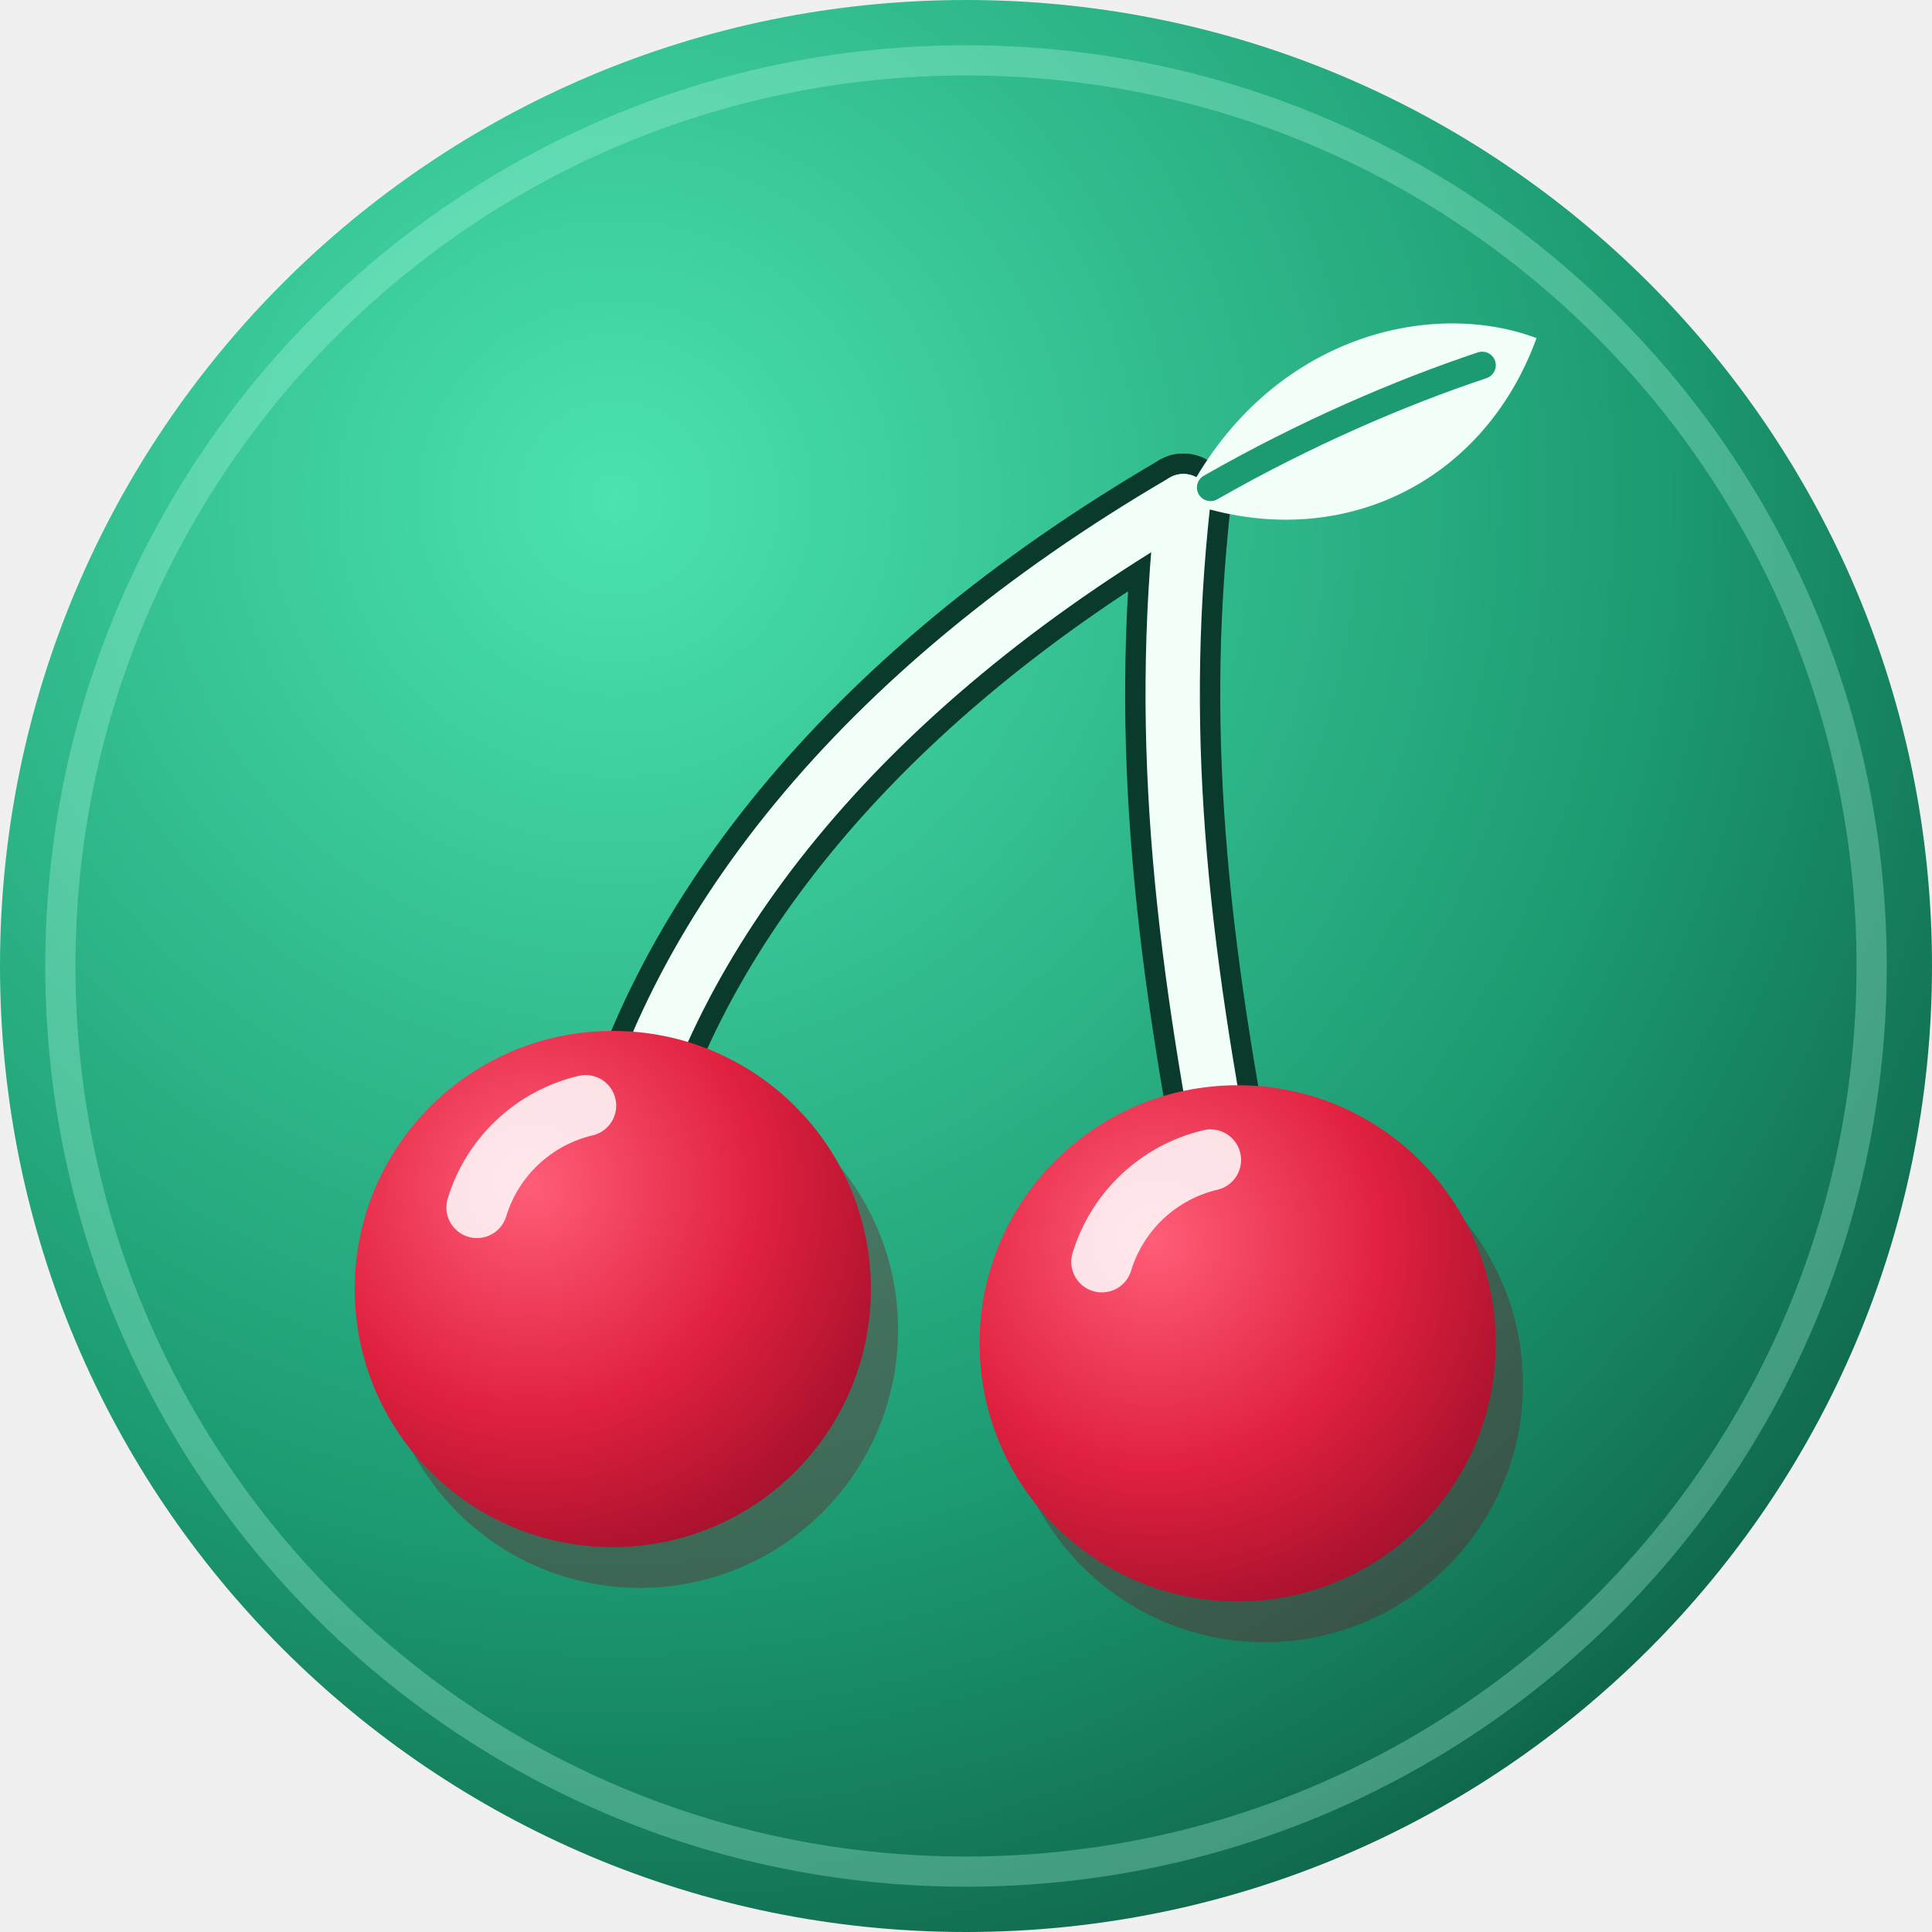
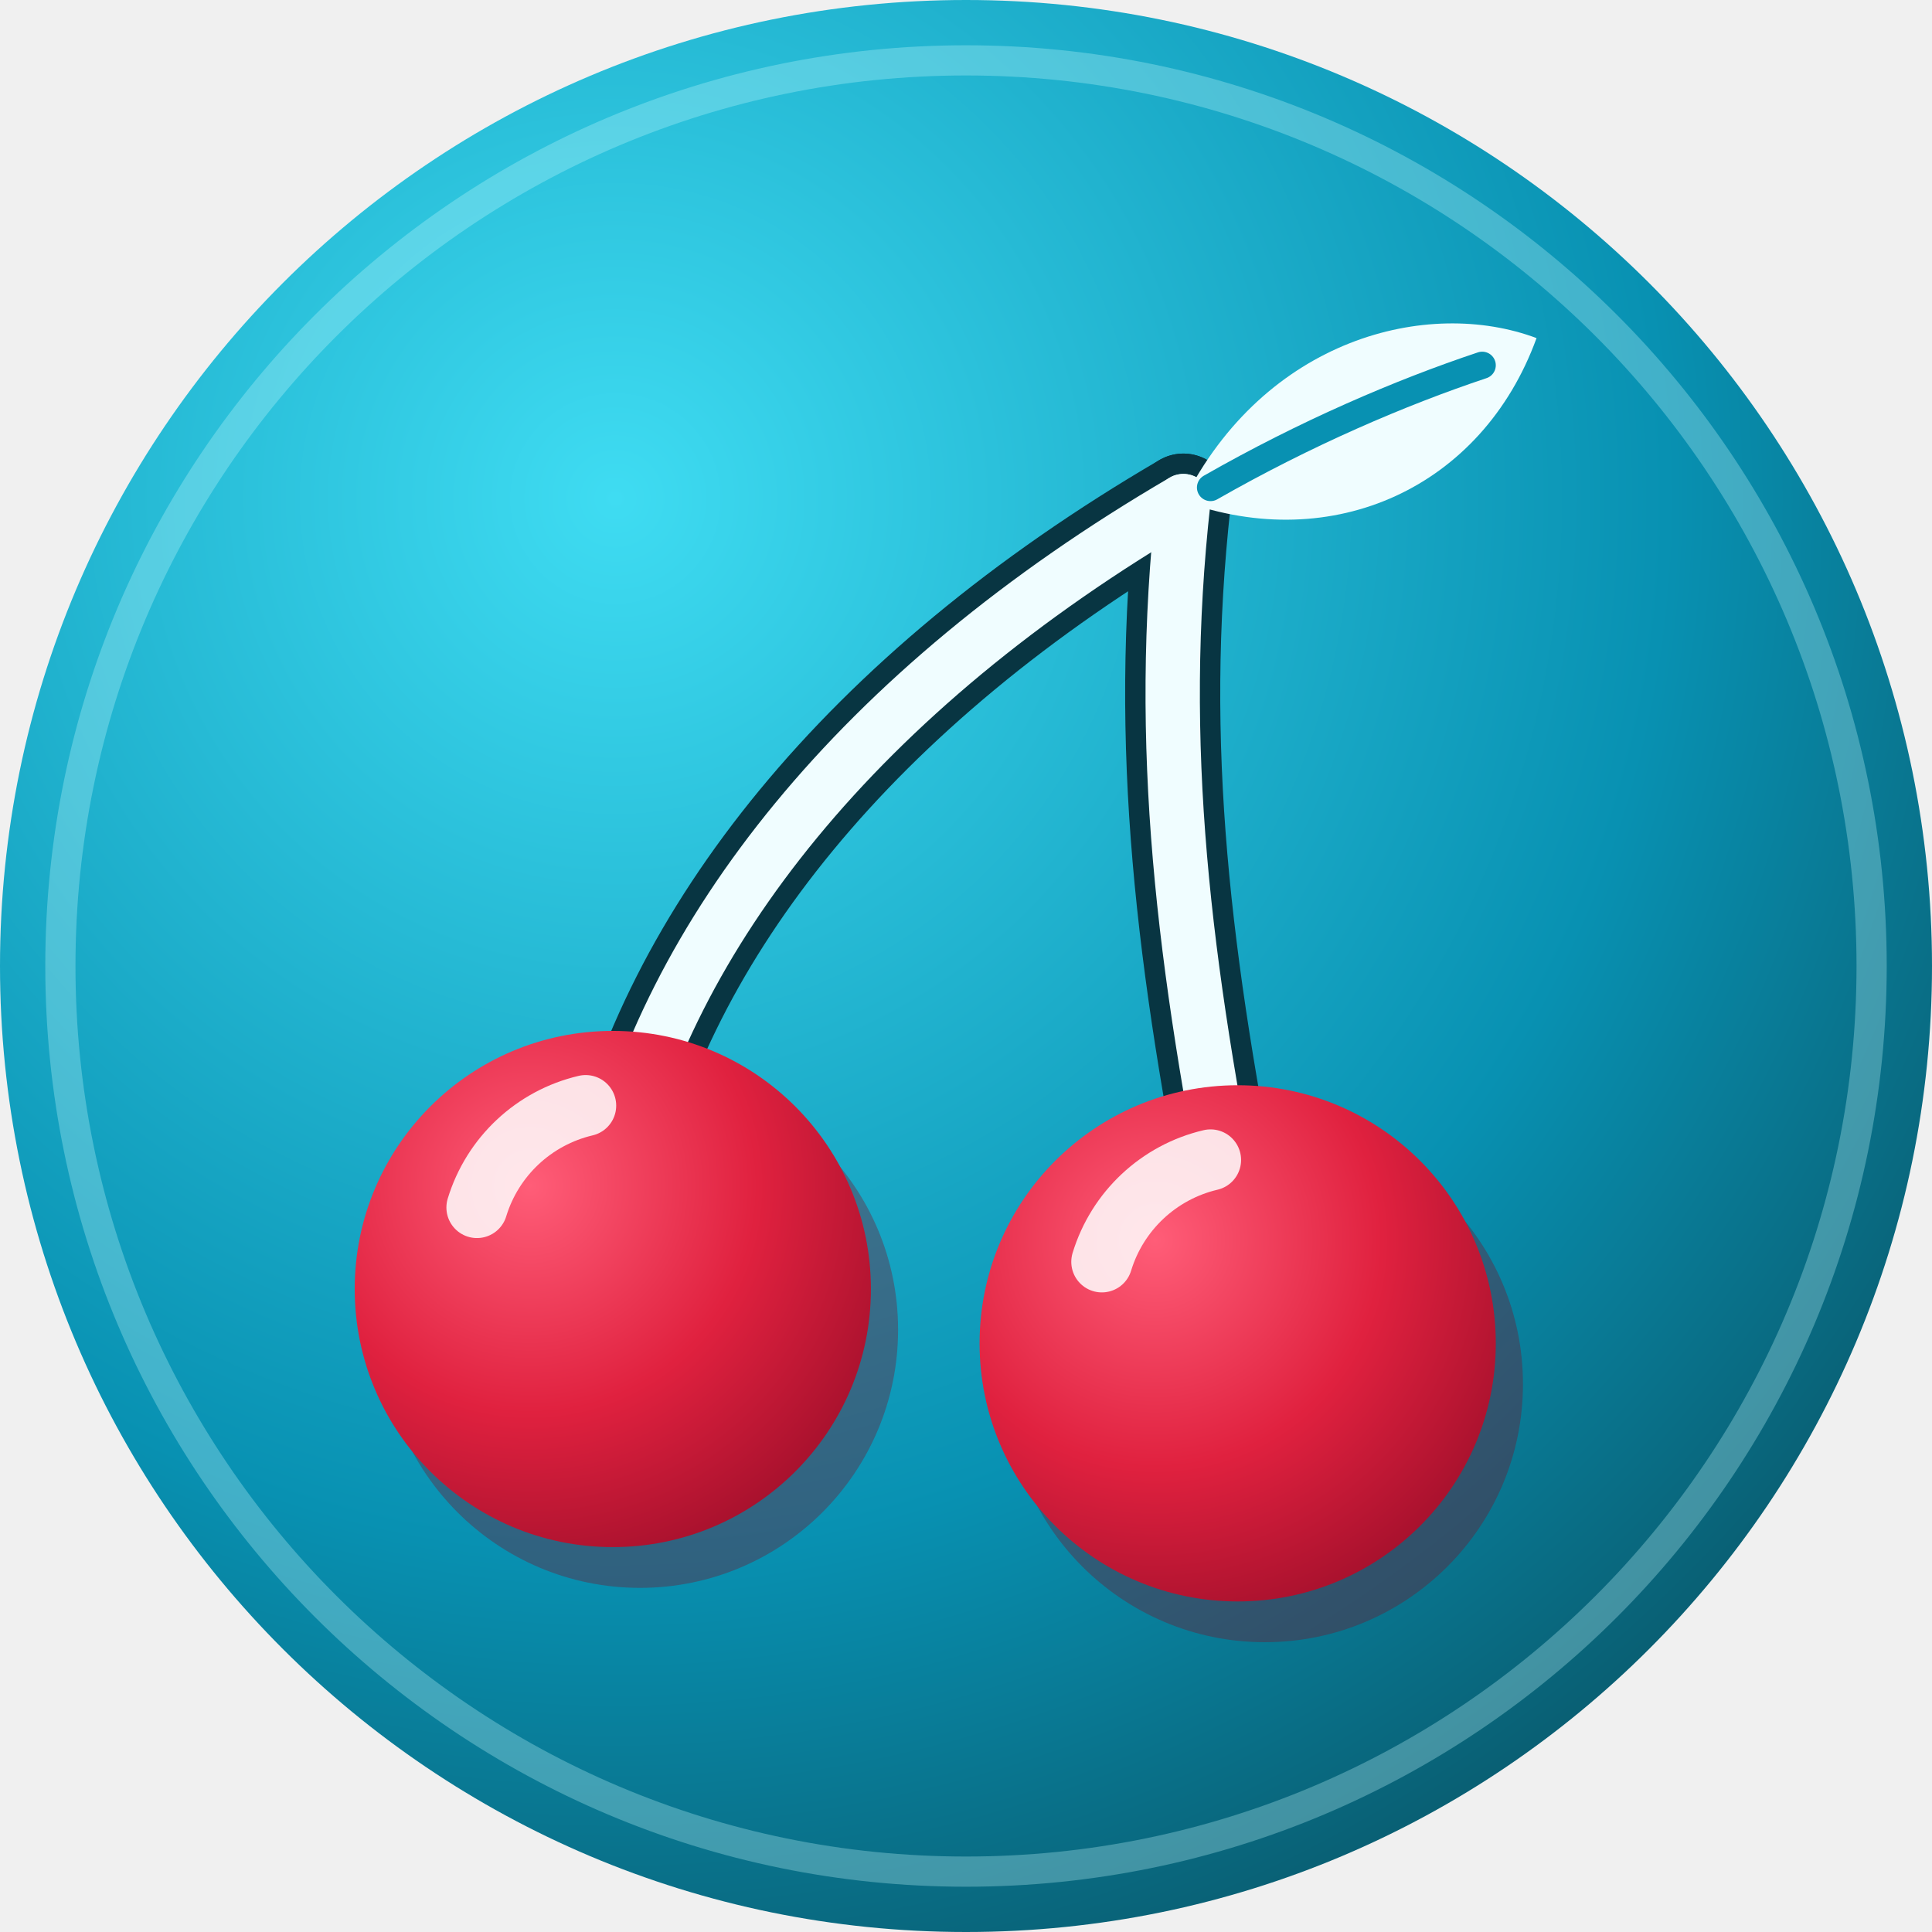
<svg xmlns="http://www.w3.org/2000/svg" viewBox="0 0 128 128" role="img" aria-label="Cherry">
  <defs>
    <radialGradient id="bg" cx=".32" cy=".26" r=".9">
-       <stop offset="0" stop-color="#4be3b0" />
-       <stop offset=".6" stop-color="#1c9a71" />
-       <stop offset="1" stop-color="#0b5440" />
+       <stop offset="0" stop-color="#3fdcf2" />
+       <stop offset=".6" stop-color="#0891b2" />
+       <stop offset="1" stop-color="#0a4b5a" />
    </radialGradient>
    <radialGradient id="ch" cx=".34" cy=".3" r=".8">
      <stop offset="0" stop-color="#ff5d78" />
      <stop offset=".55" stop-color="#e0213f" />
      <stop offset="1" stop-color="#a10f2b" />
    </radialGradient>
  </defs>
  <circle cx="64" cy="64" r="64" fill="url(#bg)" />
-   <circle cx="64" cy="64" r="60" fill="none" stroke="#b8ffe6" stroke-opacity=".3" stroke-width="2" />
+   <circle cx="64" cy="64" r="60" fill="none" stroke="#c8fbff" stroke-opacity=".3" stroke-width="2" />
  <g transform="translate(64 62) scale(.9) translate(-66 -60)">
-     <path d="M40 78C44 60 58 42 82 28" fill="none" stroke="#0a3a2c" stroke-width="7" stroke-linecap="round" />
-     <path d="M86 82C82 62 80 46 82 28" fill="none" stroke="#0a3a2c" stroke-width="7" stroke-linecap="round" />
-     <path d="M40 78C44 60 58 42 82 28" fill="none" stroke="#f2fff9" stroke-width="4" stroke-linecap="round" />
-     <path d="M86 82C82 62 80 46 82 28" fill="none" stroke="#f2fff9" stroke-width="4" stroke-linecap="round" />
-     <path d="M82 28C88 16 100 13 108 16C104 27 93 32 82 28Z" fill="#f2fff9" />
-     <path d="M84 27C91 23 98 20 104 18" fill="none" stroke="#1c9a71" stroke-width="2" stroke-linecap="round" />
+     <path d="M40 78C44 60 58 42 82 28" fill="none" stroke="#083542" stroke-width="7" stroke-linecap="round" />
+     <path d="M86 82C82 62 80 46 82 28" fill="none" stroke="#083542" stroke-width="7" stroke-linecap="round" />
+     <path d="M40 78C44 60 58 42 82 28" fill="none" stroke="#f0fdff" stroke-width="4" stroke-linecap="round" />
+     <path d="M86 82C82 62 80 46 82 28" fill="none" stroke="#f0fdff" stroke-width="4" stroke-linecap="round" />
+     <path d="M82 28C88 16 100 13 108 16C104 27 93 32 82 28Z" fill="#f0fdff" />
+     <path d="M84 27C91 23 98 20 104 18" fill="none" stroke="#0891b2" stroke-width="2" stroke-linecap="round" />
    <circle cx="40" cy="86" r="19" fill="#7a0b22" opacity=".35" transform="translate(2 3)" />
    <circle cx="86" cy="90" r="19" fill="#7a0b22" opacity=".35" transform="translate(2 3)" />
    <circle cx="40" cy="86" r="19" fill="url(#ch)" />
    <circle cx="86" cy="90" r="19" fill="url(#ch)" />
    <path d="M30 80a11 11 0 0 1 8-7.5" fill="none" stroke="#fff" stroke-width="4.5" stroke-linecap="round" opacity=".85" />
    <path d="M76 84a11 11 0 0 1 8-7.5" fill="none" stroke="#fff" stroke-width="4.5" stroke-linecap="round" opacity=".85" />
  </g>
</svg>
